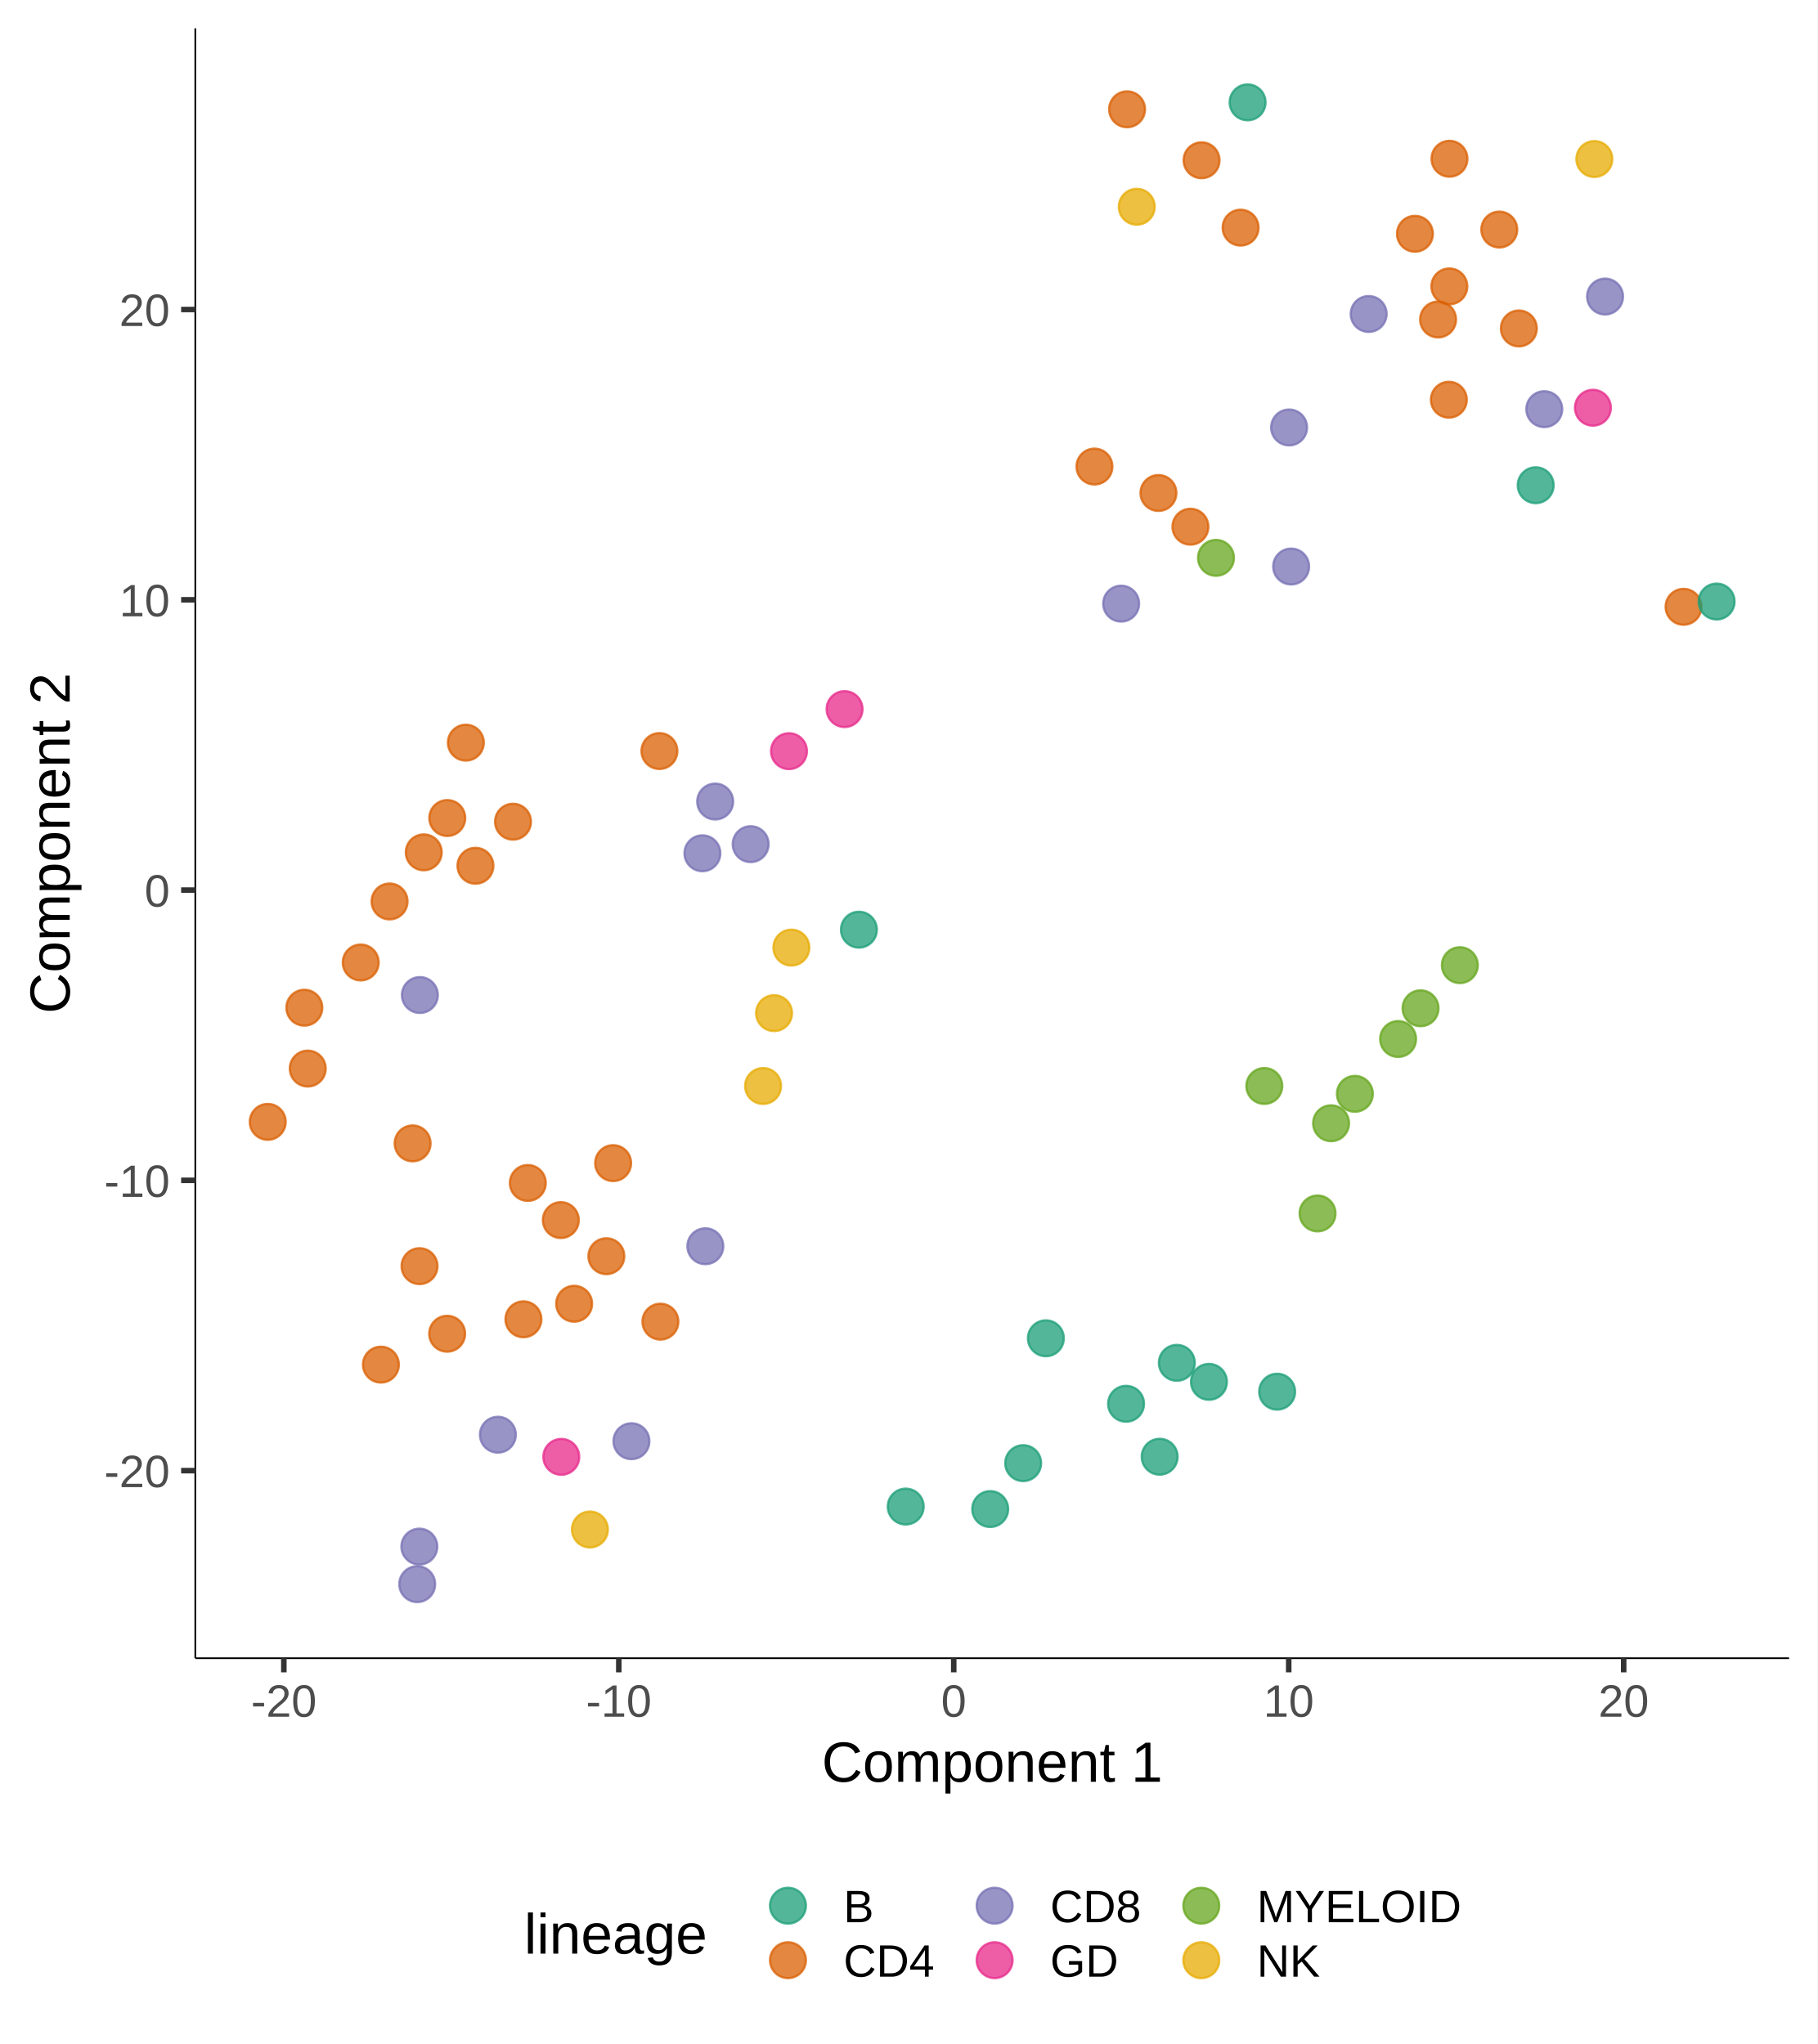
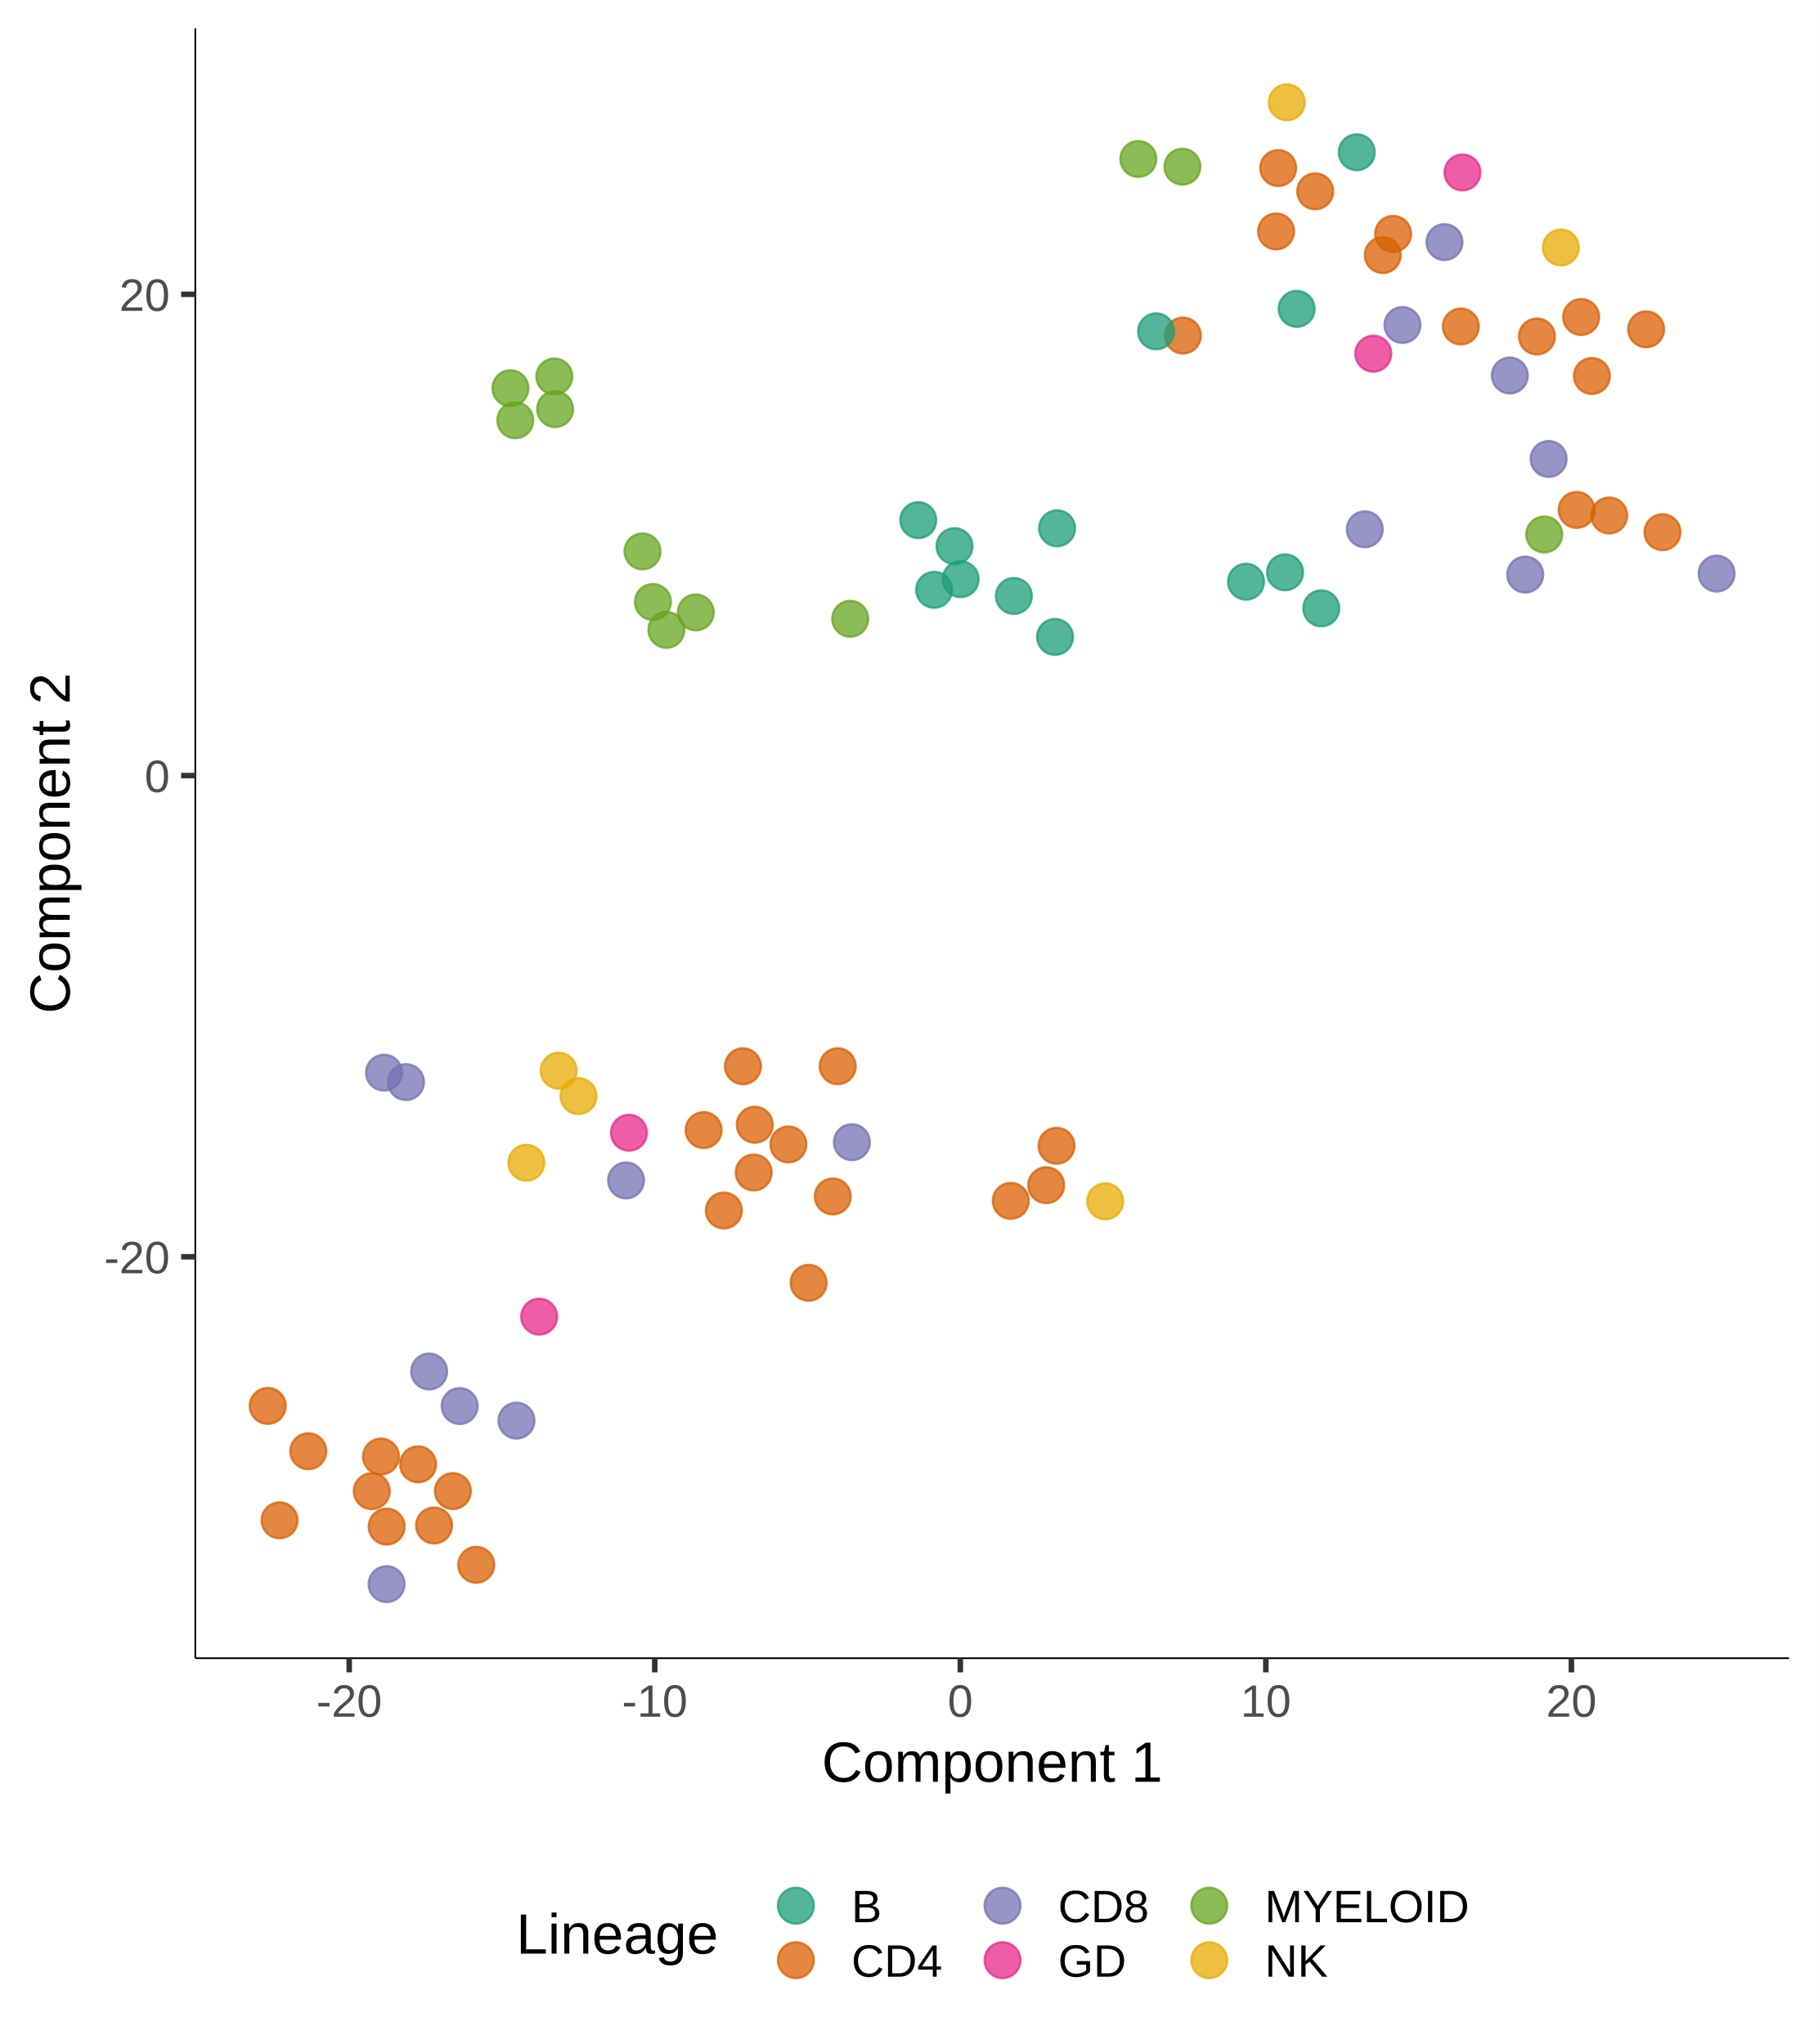
<svg xmlns="http://www.w3.org/2000/svg" class="svglite" width="576.00pt" height="648.00pt" viewBox="0 0 576.00 648.00">
  <defs>
    <style type="text/css">
    .svglite line, .svglite polyline, .svglite polygon, .svglite path, .svglite rect, .svglite circle {
      fill: none;
      stroke: #000000;
      stroke-linecap: round;
      stroke-linejoin: round;
      stroke-miterlimit: 10.00;
    }
  </style>
  </defs>
  <rect width="100%" height="100%" style="stroke: none; fill: #FFFFFF;" />
  <defs>
    <clipPath id="cpMC4wMHw1NzYuMDB8MC4wMHw2NDguMDA=">
      <rect x="0.00" y="0.00" width="576.00" height="648.00" />
    </clipPath>
  </defs>
  <g clip-path="url(#cpMC4wMHw1NzYuMDB8MC4wMHw2NDguMDA=)">
    <rect x="0" y="0.00" width="576.00" height="648.00" style="stroke-width: 1.75; stroke: #FFFFFF; fill: #FFFFFF;" />
  </g>
  <defs>
    <clipPath id="cpNjEuOTB8NTY3LjAzfDguOTd8NTI1Ljcw">
      <rect x="61.90" y="8.97" width="505.14" height="516.73" />
    </clipPath>
  </defs>
  <g clip-path="url(#cpNjEuOTB8NTY3LjAzfDguOTd8NTI1Ljcw)">
    <rect x="61.90" y="8.97" width="505.14" height="516.73" style="stroke-width: 1.75; stroke: none; fill: #FFFFFF;" />
-     <circle cx="133.08" cy="315.45" r="5.69" style="stroke-width: 0.71; stroke: #7570B3; stroke-opacity: 0.75; fill: #7570B3; fill-opacity: 0.75;" />
-     <circle cx="226.67" cy="254.11" r="5.69" style="stroke-width: 0.71; stroke: #7570B3; stroke-opacity: 0.75; fill: #7570B3; fill-opacity: 0.75;" />
-     <circle cx="237.92" cy="267.62" r="5.69" style="stroke-width: 0.71; stroke: #7570B3; stroke-opacity: 0.75; fill: #7570B3; fill-opacity: 0.75;" />
-     <circle cx="222.62" cy="270.51" r="5.69" style="stroke-width: 0.71; stroke: #7570B3; stroke-opacity: 0.75; fill: #7570B3; fill-opacity: 0.75;" />
-     <circle cx="250.06" cy="238.14" r="5.69" style="stroke-width: 0.71; stroke: #E7298A; stroke-opacity: 0.75; fill: #E7298A; fill-opacity: 0.75;" />
-     <circle cx="134.31" cy="270.21" r="5.69" style="stroke-width: 0.71; stroke: #D95F02; stroke-opacity: 0.75; fill: #D95F02; fill-opacity: 0.75;" />
-     <circle cx="141.76" cy="259.33" r="5.69" style="stroke-width: 0.71; stroke: #D95F02; stroke-opacity: 0.75; fill: #D95F02; fill-opacity: 0.75;" />
-     <circle cx="150.69" cy="274.47" r="5.69" style="stroke-width: 0.71; stroke: #D95F02; stroke-opacity: 0.75; fill: #D95F02; fill-opacity: 0.75;" />
-     <circle cx="97.54" cy="338.76" r="5.69" style="stroke-width: 0.71; stroke: #D95F02; stroke-opacity: 0.75; fill: #D95F02; fill-opacity: 0.75;" />
-     <circle cx="114.33" cy="305.13" r="5.69" style="stroke-width: 0.71; stroke: #D95F02; stroke-opacity: 0.75; fill: #D95F02; fill-opacity: 0.75;" />
-     <circle cx="147.65" cy="235.44" r="5.69" style="stroke-width: 0.71; stroke: #D95F02; stroke-opacity: 0.75; fill: #D95F02; fill-opacity: 0.75;" />
-     <circle cx="209.00" cy="238.10" r="5.69" style="stroke-width: 0.71; stroke: #D95F02; stroke-opacity: 0.75; fill: #D95F02; fill-opacity: 0.75;" />
-     <circle cx="96.46" cy="319.47" r="5.69" style="stroke-width: 0.71; stroke: #D95F02; stroke-opacity: 0.75; fill: #D95F02; fill-opacity: 0.75;" />
-     <circle cx="162.60" cy="260.50" r="5.69" style="stroke-width: 0.71; stroke: #D95F02; stroke-opacity: 0.75; fill: #D95F02; fill-opacity: 0.75;" />
-     <circle cx="123.47" cy="285.78" r="5.69" style="stroke-width: 0.71; stroke: #D95F02; stroke-opacity: 0.75; fill: #D95F02; fill-opacity: 0.75;" />
-     <circle cx="250.82" cy="300.41" r="5.69" style="stroke-width: 0.71; stroke: #E6AB02; stroke-opacity: 0.75; fill: #E6AB02; fill-opacity: 0.75;" />
-     <circle cx="429.42" cy="346.77" r="5.69" style="stroke-width: 0.71; stroke: #66A61E; stroke-opacity: 0.75; fill: #66A61E; fill-opacity: 0.75;" />
-     <circle cx="400.72" cy="344.28" r="5.69" style="stroke-width: 0.71; stroke: #66A61E; stroke-opacity: 0.75; fill: #66A61E; fill-opacity: 0.75;" />
-     <circle cx="417.59" cy="384.69" r="5.69" style="stroke-width: 0.71; stroke: #66A61E; stroke-opacity: 0.75; fill: #66A61E; fill-opacity: 0.75;" />
-     <circle cx="132.91" cy="490.31" r="5.69" style="stroke-width: 0.71; stroke: #7570B3; stroke-opacity: 0.75; fill: #7570B3; fill-opacity: 0.75;" />
-     <circle cx="200.13" cy="456.90" r="5.69" style="stroke-width: 0.71; stroke: #7570B3; stroke-opacity: 0.75; fill: #7570B3; fill-opacity: 0.75;" />
-     <circle cx="132.23" cy="502.21" r="5.69" style="stroke-width: 0.71; stroke: #7570B3; stroke-opacity: 0.75; fill: #7570B3; fill-opacity: 0.75;" />
-     <circle cx="177.90" cy="461.86" r="5.69" style="stroke-width: 0.71; stroke: #E7298A; stroke-opacity: 0.75; fill: #E7298A; fill-opacity: 0.75;" />
-     <circle cx="141.72" cy="422.83" r="5.69" style="stroke-width: 0.71; stroke: #D95F02; stroke-opacity: 0.75; fill: #D95F02; fill-opacity: 0.75;" />
-     <circle cx="165.90" cy="418.25" r="5.69" style="stroke-width: 0.71; stroke: #D95F02; stroke-opacity: 0.75; fill: #D95F02; fill-opacity: 0.75;" />
-     <circle cx="194.33" cy="368.74" r="5.69" style="stroke-width: 0.71; stroke: #D95F02; stroke-opacity: 0.75; fill: #D95F02; fill-opacity: 0.75;" />
-     <circle cx="167.29" cy="375.03" r="5.69" style="stroke-width: 0.71; stroke: #D95F02; stroke-opacity: 0.75; fill: #D95F02; fill-opacity: 0.75;" />
-     <circle cx="192.18" cy="398.25" r="5.69" style="stroke-width: 0.71; stroke: #D95F02; stroke-opacity: 0.75; fill: #D95F02; fill-opacity: 0.75;" />
-     <circle cx="181.97" cy="413.32" r="5.69" style="stroke-width: 0.71; stroke: #D95F02; stroke-opacity: 0.75; fill: #D95F02; fill-opacity: 0.75;" />
-     <circle cx="177.75" cy="386.80" r="5.69" style="stroke-width: 0.71; stroke: #D95F02; stroke-opacity: 0.75; fill: #D95F02; fill-opacity: 0.75;" />
-     <circle cx="245.34" cy="321.19" r="5.69" style="stroke-width: 0.71; stroke: #E6AB02; stroke-opacity: 0.75; fill: #E6AB02; fill-opacity: 0.75;" />
-     <circle cx="241.85" cy="344.29" r="5.69" style="stroke-width: 0.71; stroke: #E6AB02; stroke-opacity: 0.75; fill: #E6AB02; fill-opacity: 0.75;" />
-     <circle cx="443.12" cy="329.39" r="5.69" style="stroke-width: 0.71; stroke: #66A61E; stroke-opacity: 0.75; fill: #66A61E; fill-opacity: 0.75;" />
-     <circle cx="421.88" cy="356.10" r="5.69" style="stroke-width: 0.71; stroke: #66A61E; stroke-opacity: 0.75; fill: #66A61E; fill-opacity: 0.75;" />
-     <circle cx="433.79" cy="99.54" r="5.69" style="stroke-width: 0.71; stroke: #7570B3; stroke-opacity: 0.75; fill: #7570B3; fill-opacity: 0.75;" />
-     <circle cx="508.71" cy="94.01" r="5.69" style="stroke-width: 0.71; stroke: #7570B3; stroke-opacity: 0.75; fill: #7570B3; fill-opacity: 0.75;" />
-     <circle cx="489.45" cy="129.71" r="5.69" style="stroke-width: 0.71; stroke: #7570B3; stroke-opacity: 0.75; fill: #7570B3; fill-opacity: 0.75;" />
-     <circle cx="408.57" cy="135.51" r="5.69" style="stroke-width: 0.71; stroke: #7570B3; stroke-opacity: 0.75; fill: #7570B3; fill-opacity: 0.75;" />
-     <circle cx="504.86" cy="129.26" r="5.69" style="stroke-width: 0.71; stroke: #E7298A; stroke-opacity: 0.75; fill: #E7298A; fill-opacity: 0.75;" />
-     <circle cx="459.40" cy="50.33" r="5.69" style="stroke-width: 0.71; stroke: #D95F02; stroke-opacity: 0.75; fill: #D95F02; fill-opacity: 0.75;" />
-     <circle cx="459.36" cy="90.79" r="5.69" style="stroke-width: 0.71; stroke: #D95F02; stroke-opacity: 0.75; fill: #D95F02; fill-opacity: 0.75;" />
-     <circle cx="459.20" cy="126.72" r="5.69" style="stroke-width: 0.71; stroke: #D95F02; stroke-opacity: 0.75; fill: #D95F02; fill-opacity: 0.75;" />
-     <circle cx="455.79" cy="101.28" r="5.69" style="stroke-width: 0.71; stroke: #D95F02; stroke-opacity: 0.75; fill: #D95F02; fill-opacity: 0.75;" />
-     <circle cx="481.39" cy="104.12" r="5.69" style="stroke-width: 0.71; stroke: #D95F02; stroke-opacity: 0.75; fill: #D95F02; fill-opacity: 0.75;" />
-     <circle cx="448.46" cy="74.11" r="5.69" style="stroke-width: 0.71; stroke: #D95F02; stroke-opacity: 0.75; fill: #D95F02; fill-opacity: 0.75;" />
-     <circle cx="475.19" cy="72.77" r="5.69" style="stroke-width: 0.71; stroke: #D95F02; stroke-opacity: 0.75; fill: #D95F02; fill-opacity: 0.75;" />
-     <circle cx="533.59" cy="192.37" r="5.69" style="stroke-width: 0.71; stroke: #D95F02; stroke-opacity: 0.75; fill: #D95F02; fill-opacity: 0.75;" />
-     <circle cx="505.32" cy="50.41" r="5.69" style="stroke-width: 0.71; stroke: #E6AB02; stroke-opacity: 0.75; fill: #E6AB02; fill-opacity: 0.75;" />
-     <circle cx="450.24" cy="319.65" r="5.69" style="stroke-width: 0.71; stroke: #66A61E; stroke-opacity: 0.75; fill: #66A61E; fill-opacity: 0.75;" />
-     <circle cx="157.80" cy="454.84" r="5.69" style="stroke-width: 0.71; stroke: #7570B3; stroke-opacity: 0.75; fill: #7570B3; fill-opacity: 0.75;" />
-     <circle cx="223.55" cy="395.09" r="5.69" style="stroke-width: 0.71; stroke: #7570B3; stroke-opacity: 0.75; fill: #7570B3; fill-opacity: 0.75;" />
-     <circle cx="355.34" cy="191.37" r="5.69" style="stroke-width: 0.71; stroke: #7570B3; stroke-opacity: 0.75; fill: #7570B3; fill-opacity: 0.75;" />
-     <circle cx="409.22" cy="179.60" r="5.69" style="stroke-width: 0.71; stroke: #7570B3; stroke-opacity: 0.75; fill: #7570B3; fill-opacity: 0.75;" />
-     <circle cx="267.68" cy="224.80" r="5.69" style="stroke-width: 0.71; stroke: #E7298A; stroke-opacity: 0.75; fill: #E7298A; fill-opacity: 0.75;" />
-     <circle cx="367.16" cy="156.29" r="5.69" style="stroke-width: 0.71; stroke: #D95F02; stroke-opacity: 0.75; fill: #D95F02; fill-opacity: 0.75;" />
-     <circle cx="120.73" cy="432.62" r="5.69" style="stroke-width: 0.71; stroke: #D95F02; stroke-opacity: 0.75; fill: #D95F02; fill-opacity: 0.75;" />
-     <circle cx="209.31" cy="419.00" r="5.69" style="stroke-width: 0.71; stroke: #D95F02; stroke-opacity: 0.75; fill: #D95F02; fill-opacity: 0.75;" />
-     <circle cx="130.78" cy="362.48" r="5.69" style="stroke-width: 0.71; stroke: #D95F02; stroke-opacity: 0.75; fill: #D95F02; fill-opacity: 0.75;" />
-     <circle cx="346.88" cy="147.91" r="5.69" style="stroke-width: 0.71; stroke: #D95F02; stroke-opacity: 0.75; fill: #D95F02; fill-opacity: 0.75;" />
-     <circle cx="377.30" cy="166.98" r="5.69" style="stroke-width: 0.71; stroke: #D95F02; stroke-opacity: 0.75; fill: #D95F02; fill-opacity: 0.75;" />
-     <circle cx="84.86" cy="355.66" r="5.69" style="stroke-width: 0.71; stroke: #D95F02; stroke-opacity: 0.75; fill: #D95F02; fill-opacity: 0.75;" />
-     <circle cx="186.97" cy="484.89" r="5.69" style="stroke-width: 0.71; stroke: #E6AB02; stroke-opacity: 0.75; fill: #E6AB02; fill-opacity: 0.75;" />
-     <circle cx="462.69" cy="305.98" r="5.69" style="stroke-width: 0.71; stroke: #66A61E; stroke-opacity: 0.75; fill: #66A61E; fill-opacity: 0.75;" />
-     <circle cx="385.40" cy="176.85" r="5.69" style="stroke-width: 0.71; stroke: #66A61E; stroke-opacity: 0.75; fill: #66A61E; fill-opacity: 0.75;" />
-     <circle cx="360.29" cy="65.55" r="5.69" style="stroke-width: 0.71; stroke: #E6AB02; stroke-opacity: 0.75; fill: #E6AB02; fill-opacity: 0.75;" />
-     <circle cx="383.17" cy="438.08" r="5.69" style="stroke-width: 0.71; stroke: #1B9E77; stroke-opacity: 0.75; fill: #1B9E77; fill-opacity: 0.75;" />
-     <circle cx="372.99" cy="432.05" r="5.69" style="stroke-width: 0.71; stroke: #1B9E77; stroke-opacity: 0.75; fill: #1B9E77; fill-opacity: 0.75;" />
-     <circle cx="404.78" cy="441.20" r="5.69" style="stroke-width: 0.71; stroke: #1B9E77; stroke-opacity: 0.75; fill: #1B9E77; fill-opacity: 0.75;" />
-     <circle cx="272.23" cy="294.73" r="5.69" style="stroke-width: 0.71; stroke: #1B9E77; stroke-opacity: 0.75; fill: #1B9E77; fill-opacity: 0.75;" />
-     <circle cx="331.48" cy="424.27" r="5.69" style="stroke-width: 0.71; stroke: #1B9E77; stroke-opacity: 0.75; fill: #1B9E77; fill-opacity: 0.75;" />
-     <circle cx="356.90" cy="445.03" r="5.69" style="stroke-width: 0.71; stroke: #1B9E77; stroke-opacity: 0.75; fill: #1B9E77; fill-opacity: 0.75;" />
-     <circle cx="367.55" cy="461.82" r="5.69" style="stroke-width: 0.71; stroke: #1B9E77; stroke-opacity: 0.75; fill: #1B9E77; fill-opacity: 0.75;" />
-     <circle cx="486.73" cy="153.83" r="5.69" style="stroke-width: 0.71; stroke: #1B9E77; stroke-opacity: 0.75; fill: #1B9E77; fill-opacity: 0.75;" />
-     <circle cx="313.84" cy="478.41" r="5.69" style="stroke-width: 0.71; stroke: #1B9E77; stroke-opacity: 0.75; fill: #1B9E77; fill-opacity: 0.75;" />
-     <circle cx="324.29" cy="463.85" r="5.69" style="stroke-width: 0.71; stroke: #1B9E77; stroke-opacity: 0.75; fill: #1B9E77; fill-opacity: 0.75;" />
-     <circle cx="287.06" cy="477.62" r="5.69" style="stroke-width: 0.71; stroke: #1B9E77; stroke-opacity: 0.75; fill: #1B9E77; fill-opacity: 0.75;" />
-     <circle cx="544.07" cy="190.70" r="5.69" style="stroke-width: 0.71; stroke: #1B9E77; stroke-opacity: 0.75; fill: #1B9E77; fill-opacity: 0.75;" />
-     <circle cx="395.42" cy="32.45" r="5.69" style="stroke-width: 0.71; stroke: #1B9E77; stroke-opacity: 0.75; fill: #1B9E77; fill-opacity: 0.75;" />
-     <circle cx="393.20" cy="72.17" r="5.69" style="stroke-width: 0.71; stroke: #D95F02; stroke-opacity: 0.75; fill: #D95F02; fill-opacity: 0.75;" />
-     <circle cx="132.97" cy="401.40" r="5.69" style="stroke-width: 0.71; stroke: #D95F02; stroke-opacity: 0.75; fill: #D95F02; fill-opacity: 0.75;" />
-     <circle cx="357.22" cy="34.65" r="5.69" style="stroke-width: 0.71; stroke: #D95F02; stroke-opacity: 0.75; fill: #D95F02; fill-opacity: 0.75;" />
-     <circle cx="380.83" cy="50.81" r="5.69" style="stroke-width: 0.71; stroke: #D95F02; stroke-opacity: 0.75; fill: #D95F02; fill-opacity: 0.75;" />
+     <circle cx="296.07" cy="186.99" r="5.69" style="stroke-width: 0.71; stroke: #1B9E77; stroke-opacity: 0.75; fill: #1B9E77; fill-opacity: 0.75;" />
+     <circle cx="122.53" cy="502.21" r="5.69" style="stroke-width: 0.71; stroke: #7570B3; stroke-opacity: 0.75; fill: #7570B3; fill-opacity: 0.75;" />
+     <circle cx="136.02" cy="434.80" r="5.69" style="stroke-width: 0.71; stroke: #7570B3; stroke-opacity: 0.75; fill: #7570B3; fill-opacity: 0.75;" />
+     <circle cx="122.55" cy="483.96" r="5.69" style="stroke-width: 0.71; stroke: #D95F02; stroke-opacity: 0.75; fill: #D95F02; fill-opacity: 0.75;" />
+     <circle cx="145.69" cy="445.75" r="5.69" style="stroke-width: 0.71; stroke: #7570B3; stroke-opacity: 0.75; fill: #7570B3; fill-opacity: 0.75;" />
+     <circle cx="137.58" cy="483.62" r="5.69" style="stroke-width: 0.71; stroke: #D95F02; stroke-opacity: 0.75; fill: #D95F02; fill-opacity: 0.75;" />
+     <circle cx="170.90" cy="417.41" r="5.69" style="stroke-width: 0.71; stroke: #E7298A; stroke-opacity: 0.75; fill: #E7298A; fill-opacity: 0.75;" />
+     <circle cx="177.07" cy="339.44" r="5.69" style="stroke-width: 0.71; stroke: #E6AB02; stroke-opacity: 0.75; fill: #E6AB02; fill-opacity: 0.75;" />
+     <circle cx="304.46" cy="183.61" r="5.69" style="stroke-width: 0.71; stroke: #1B9E77; stroke-opacity: 0.75; fill: #1B9E77; fill-opacity: 0.75;" />
+     <circle cx="117.84" cy="472.74" r="5.69" style="stroke-width: 0.71; stroke: #D95F02; stroke-opacity: 0.75; fill: #D95F02; fill-opacity: 0.75;" />
+     <circle cx="97.72" cy="460.08" r="5.69" style="stroke-width: 0.71; stroke: #D95F02; stroke-opacity: 0.75; fill: #D95F02; fill-opacity: 0.75;" />
+     <circle cx="206.94" cy="190.84" r="5.69" style="stroke-width: 0.71; stroke: #66A61E; stroke-opacity: 0.75; fill: #66A61E; fill-opacity: 0.75;" />
+     <circle cx="203.64" cy="174.80" r="5.69" style="stroke-width: 0.71; stroke: #66A61E; stroke-opacity: 0.75; fill: #66A61E; fill-opacity: 0.75;" />
+     <circle cx="321.34" cy="188.94" r="5.69" style="stroke-width: 0.71; stroke: #1B9E77; stroke-opacity: 0.75; fill: #1B9E77; fill-opacity: 0.75;" />
+     <circle cx="163.70" cy="450.37" r="5.69" style="stroke-width: 0.71; stroke: #7570B3; stroke-opacity: 0.75; fill: #7570B3; fill-opacity: 0.75;" />
+     <circle cx="150.95" cy="496.07" r="5.69" style="stroke-width: 0.71; stroke: #D95F02; stroke-opacity: 0.75; fill: #D95F02; fill-opacity: 0.75;" />
+     <circle cx="88.61" cy="481.98" r="5.69" style="stroke-width: 0.71; stroke: #D95F02; stroke-opacity: 0.75; fill: #D95F02; fill-opacity: 0.75;" />
+     <circle cx="269.47" cy="196.17" r="5.69" style="stroke-width: 0.71; stroke: #66A61E; stroke-opacity: 0.75; fill: #66A61E; fill-opacity: 0.75;" />
+     <circle cx="335.03" cy="167.48" r="5.69" style="stroke-width: 0.71; stroke: #1B9E77; stroke-opacity: 0.75; fill: #1B9E77; fill-opacity: 0.75;" />
+     <circle cx="84.86" cy="445.71" r="5.69" style="stroke-width: 0.71; stroke: #D95F02; stroke-opacity: 0.75; fill: #D95F02; fill-opacity: 0.75;" />
+     <circle cx="132.51" cy="464.23" r="5.69" style="stroke-width: 0.71; stroke: #D95F02; stroke-opacity: 0.75; fill: #D95F02; fill-opacity: 0.75;" />
+     <circle cx="120.75" cy="461.76" r="5.69" style="stroke-width: 0.71; stroke: #D95F02; stroke-opacity: 0.75; fill: #D95F02; fill-opacity: 0.75;" />
+     <circle cx="143.54" cy="472.71" r="5.69" style="stroke-width: 0.71; stroke: #D95F02; stroke-opacity: 0.75; fill: #D95F02; fill-opacity: 0.75;" />
+     <circle cx="334.39" cy="201.92" r="5.69" style="stroke-width: 0.71; stroke: #1B9E77; stroke-opacity: 0.75; fill: #1B9E77; fill-opacity: 0.75;" />
+     <circle cx="121.72" cy="340.06" r="5.69" style="stroke-width: 0.71; stroke: #7570B3; stroke-opacity: 0.75; fill: #7570B3; fill-opacity: 0.75;" />
+     <circle cx="198.42" cy="374.22" r="5.69" style="stroke-width: 0.71; stroke: #7570B3; stroke-opacity: 0.75; fill: #7570B3; fill-opacity: 0.75;" />
+     <circle cx="239.22" cy="356.57" r="5.69" style="stroke-width: 0.71; stroke: #D95F02; stroke-opacity: 0.75; fill: #D95F02; fill-opacity: 0.75;" />
+     <circle cx="199.35" cy="359.11" r="5.69" style="stroke-width: 0.71; stroke: #E7298A; stroke-opacity: 0.75; fill: #E7298A; fill-opacity: 0.75;" />
+     <circle cx="183.36" cy="347.50" r="5.69" style="stroke-width: 0.71; stroke: #E6AB02; stroke-opacity: 0.75; fill: #E6AB02; fill-opacity: 0.75;" />
+     <circle cx="302.53" cy="173.15" r="5.69" style="stroke-width: 0.71; stroke: #1B9E77; stroke-opacity: 0.75; fill: #1B9E77; fill-opacity: 0.75;" />
+     <circle cx="166.84" cy="368.62" r="5.69" style="stroke-width: 0.71; stroke: #E6AB02; stroke-opacity: 0.75; fill: #E6AB02; fill-opacity: 0.75;" />
+     <circle cx="223.01" cy="358.27" r="5.69" style="stroke-width: 0.71; stroke: #D95F02; stroke-opacity: 0.75; fill: #D95F02; fill-opacity: 0.75;" />
+     <circle cx="211.20" cy="199.69" r="5.69" style="stroke-width: 0.71; stroke: #66A61E; stroke-opacity: 0.75; fill: #66A61E; fill-opacity: 0.75;" />
+     <circle cx="220.52" cy="194.15" r="5.69" style="stroke-width: 0.71; stroke: #66A61E; stroke-opacity: 0.75; fill: #66A61E; fill-opacity: 0.75;" />
+     <circle cx="291.04" cy="164.90" r="5.69" style="stroke-width: 0.71; stroke: #1B9E77; stroke-opacity: 0.75; fill: #1B9E77; fill-opacity: 0.75;" />
+     <circle cx="128.69" cy="343.05" r="5.69" style="stroke-width: 0.71; stroke: #7570B3; stroke-opacity: 0.75; fill: #7570B3; fill-opacity: 0.75;" />
+     <circle cx="235.47" cy="338.03" r="5.69" style="stroke-width: 0.71; stroke: #D95F02; stroke-opacity: 0.75; fill: #D95F02; fill-opacity: 0.75;" />
+     <circle cx="256.29" cy="406.69" r="5.69" style="stroke-width: 0.71; stroke: #D95F02; stroke-opacity: 0.75; fill: #D95F02; fill-opacity: 0.75;" />
+     <circle cx="229.42" cy="383.76" r="5.69" style="stroke-width: 0.71; stroke: #D95F02; stroke-opacity: 0.75; fill: #D95F02; fill-opacity: 0.75;" />
+     <circle cx="238.88" cy="371.71" r="5.69" style="stroke-width: 0.71; stroke: #D95F02; stroke-opacity: 0.75; fill: #D95F02; fill-opacity: 0.75;" />
+     <circle cx="249.88" cy="362.81" r="5.69" style="stroke-width: 0.71; stroke: #D95F02; stroke-opacity: 0.75; fill: #D95F02; fill-opacity: 0.75;" />
+     <circle cx="410.97" cy="97.91" r="5.69" style="stroke-width: 0.71; stroke: #1B9E77; stroke-opacity: 0.75; fill: #1B9E77; fill-opacity: 0.75;" />
+     <circle cx="457.82" cy="76.76" r="5.69" style="stroke-width: 0.71; stroke: #7570B3; stroke-opacity: 0.75; fill: #7570B3; fill-opacity: 0.75;" />
+     <circle cx="478.53" cy="119.04" r="5.69" style="stroke-width: 0.71; stroke: #7570B3; stroke-opacity: 0.75; fill: #7570B3; fill-opacity: 0.75;" />
+     <circle cx="444.50" cy="103.03" r="5.69" style="stroke-width: 0.71; stroke: #7570B3; stroke-opacity: 0.75; fill: #7570B3; fill-opacity: 0.75;" />
+     <circle cx="504.55" cy="119.20" r="5.69" style="stroke-width: 0.71; stroke: #D95F02; stroke-opacity: 0.75; fill: #D95F02; fill-opacity: 0.75;" />
+     <circle cx="435.26" cy="112.13" r="5.69" style="stroke-width: 0.71; stroke: #E7298A; stroke-opacity: 0.75; fill: #E7298A; fill-opacity: 0.75;" />
+     <circle cx="494.70" cy="78.45" r="5.69" style="stroke-width: 0.71; stroke: #E6AB02; stroke-opacity: 0.75; fill: #E6AB02; fill-opacity: 0.75;" />
+     <circle cx="441.54" cy="74.15" r="5.69" style="stroke-width: 0.71; stroke: #D95F02; stroke-opacity: 0.75; fill: #D95F02; fill-opacity: 0.75;" />
+     <circle cx="463.01" cy="103.51" r="5.69" style="stroke-width: 0.71; stroke: #D95F02; stroke-opacity: 0.75; fill: #D95F02; fill-opacity: 0.75;" />
+     <circle cx="374.76" cy="52.84" r="5.69" style="stroke-width: 0.71; stroke: #66A61E; stroke-opacity: 0.75; fill: #66A61E; fill-opacity: 0.75;" />
+     <circle cx="490.82" cy="145.49" r="5.69" style="stroke-width: 0.71; stroke: #7570B3; stroke-opacity: 0.75; fill: #7570B3; fill-opacity: 0.75;" />
+     <circle cx="438.26" cy="80.86" r="5.69" style="stroke-width: 0.71; stroke: #D95F02; stroke-opacity: 0.75; fill: #D95F02; fill-opacity: 0.75;" />
+     <circle cx="521.73" cy="104.40" r="5.69" style="stroke-width: 0.71; stroke: #D95F02; stroke-opacity: 0.75; fill: #D95F02; fill-opacity: 0.75;" />
+     <circle cx="501.14" cy="100.50" r="5.69" style="stroke-width: 0.71; stroke: #D95F02; stroke-opacity: 0.75; fill: #D95F02; fill-opacity: 0.75;" />
+     <circle cx="487.12" cy="106.67" r="5.69" style="stroke-width: 0.71; stroke: #D95F02; stroke-opacity: 0.75; fill: #D95F02; fill-opacity: 0.75;" />
+     <circle cx="374.92" cy="106.38" r="5.69" style="stroke-width: 0.71; stroke: #D95F02; stroke-opacity: 0.75; fill: #D95F02; fill-opacity: 0.75;" />
+     <circle cx="394.92" cy="184.42" r="5.69" style="stroke-width: 0.71; stroke: #1B9E77; stroke-opacity: 0.75; fill: #1B9E77; fill-opacity: 0.75;" />
+     <circle cx="270.00" cy="362.10" r="5.69" style="stroke-width: 0.71; stroke: #7570B3; stroke-opacity: 0.75; fill: #7570B3; fill-opacity: 0.75;" />
+     <circle cx="544.07" cy="181.84" r="5.69" style="stroke-width: 0.71; stroke: #7570B3; stroke-opacity: 0.75; fill: #7570B3; fill-opacity: 0.75;" />
+     <circle cx="510.03" cy="163.43" r="5.69" style="stroke-width: 0.71; stroke: #D95F02; stroke-opacity: 0.75; fill: #D95F02; fill-opacity: 0.75;" />
+     <circle cx="432.56" cy="167.80" r="5.69" style="stroke-width: 0.71; stroke: #7570B3; stroke-opacity: 0.75; fill: #7570B3; fill-opacity: 0.75;" />
+     <circle cx="263.95" cy="379.31" r="5.69" style="stroke-width: 0.71; stroke: #D95F02; stroke-opacity: 0.75; fill: #D95F02; fill-opacity: 0.75;" />
+     <circle cx="463.52" cy="54.67" r="5.69" style="stroke-width: 0.71; stroke: #E7298A; stroke-opacity: 0.75; fill: #E7298A; fill-opacity: 0.75;" />
+     <circle cx="350.29" cy="380.85" r="5.69" style="stroke-width: 0.71; stroke: #E6AB02; stroke-opacity: 0.75; fill: #E6AB02; fill-opacity: 0.75;" />
+     <circle cx="407.29" cy="181.44" r="5.69" style="stroke-width: 0.71; stroke: #1B9E77; stroke-opacity: 0.75; fill: #1B9E77; fill-opacity: 0.75;" />
+     <circle cx="334.86" cy="363.25" r="5.69" style="stroke-width: 0.71; stroke: #D95F02; stroke-opacity: 0.75; fill: #D95F02; fill-opacity: 0.75;" />
+     <circle cx="331.59" cy="375.73" r="5.69" style="stroke-width: 0.71; stroke: #D95F02; stroke-opacity: 0.75; fill: #D95F02; fill-opacity: 0.75;" />
+     <circle cx="360.78" cy="50.40" r="5.69" style="stroke-width: 0.71; stroke: #66A61E; stroke-opacity: 0.75; fill: #66A61E; fill-opacity: 0.75;" />
+     <circle cx="489.44" cy="169.43" r="5.69" style="stroke-width: 0.71; stroke: #66A61E; stroke-opacity: 0.75; fill: #66A61E; fill-opacity: 0.75;" />
+     <circle cx="418.77" cy="192.86" r="5.69" style="stroke-width: 0.71; stroke: #1B9E77; stroke-opacity: 0.75; fill: #1B9E77; fill-opacity: 0.75;" />
+     <circle cx="483.41" cy="182.15" r="5.69" style="stroke-width: 0.71; stroke: #7570B3; stroke-opacity: 0.75; fill: #7570B3; fill-opacity: 0.75;" />
+     <circle cx="526.91" cy="168.72" r="5.69" style="stroke-width: 0.71; stroke: #D95F02; stroke-opacity: 0.75; fill: #D95F02; fill-opacity: 0.75;" />
+     <circle cx="499.71" cy="161.65" r="5.69" style="stroke-width: 0.71; stroke: #D95F02; stroke-opacity: 0.75; fill: #D95F02; fill-opacity: 0.75;" />
+     <circle cx="320.36" cy="380.70" r="5.69" style="stroke-width: 0.71; stroke: #D95F02; stroke-opacity: 0.75; fill: #D95F02; fill-opacity: 0.75;" />
+     <circle cx="404.45" cy="73.37" r="5.69" style="stroke-width: 0.71; stroke: #D95F02; stroke-opacity: 0.75; fill: #D95F02; fill-opacity: 0.75;" />
+     <circle cx="407.85" cy="32.45" r="5.69" style="stroke-width: 0.71; stroke: #E6AB02; stroke-opacity: 0.75; fill: #E6AB02; fill-opacity: 0.75;" />
+     <circle cx="366.42" cy="105.04" r="5.69" style="stroke-width: 0.71; stroke: #1B9E77; stroke-opacity: 0.75; fill: #1B9E77; fill-opacity: 0.75;" />
+     <circle cx="430.02" cy="48.27" r="5.69" style="stroke-width: 0.71; stroke: #1B9E77; stroke-opacity: 0.75; fill: #1B9E77; fill-opacity: 0.75;" />
+     <circle cx="265.51" cy="338.02" r="5.69" style="stroke-width: 0.71; stroke: #D95F02; stroke-opacity: 0.75; fill: #D95F02; fill-opacity: 0.75;" />
+     <circle cx="405.11" cy="53.28" r="5.69" style="stroke-width: 0.71; stroke: #D95F02; stroke-opacity: 0.75; fill: #D95F02; fill-opacity: 0.75;" />
+     <circle cx="416.85" cy="60.66" r="5.69" style="stroke-width: 0.71; stroke: #D95F02; stroke-opacity: 0.75; fill: #D95F02; fill-opacity: 0.75;" />
+     <circle cx="161.78" cy="123.08" r="5.69" style="stroke-width: 0.71; stroke: #66A61E; stroke-opacity: 0.75; fill: #66A61E; fill-opacity: 0.75;" />
+     <circle cx="175.93" cy="129.70" r="5.69" style="stroke-width: 0.71; stroke: #66A61E; stroke-opacity: 0.75; fill: #66A61E; fill-opacity: 0.75;" />
+     <circle cx="175.69" cy="119.35" r="5.69" style="stroke-width: 0.71; stroke: #66A61E; stroke-opacity: 0.75; fill: #66A61E; fill-opacity: 0.75;" />
+     <circle cx="163.32" cy="133.24" r="5.69" style="stroke-width: 0.71; stroke: #66A61E; stroke-opacity: 0.75; fill: #66A61E; fill-opacity: 0.75;" />
  </g>
  <g clip-path="url(#cpMC4wMHw1NzYuMDB8MC4wMHw2NDguMDA=)">
    <polyline points="61.90,525.70 61.90,8.97 " style="stroke-width: 0.53; stroke-linecap: butt;" />
-     <text x="53.83" y="471.47" text-anchor="end" style="font-size: 14.40px; fill: #4D4D4D; font-family: Arimo;" textLength="23.51px" lengthAdjust="spacingAndGlyphs">-20</text>
-     <text x="53.83" y="379.45" text-anchor="end" style="font-size: 14.40px; fill: #4D4D4D; font-family: Arimo;" textLength="23.51px" lengthAdjust="spacingAndGlyphs">-10</text>
-     <text x="53.83" y="287.42" text-anchor="end" style="font-size: 14.40px; fill: #4D4D4D; font-family: Arimo;" textLength="9.16px" lengthAdjust="spacingAndGlyphs">0</text>
-     <text x="53.83" y="195.39" text-anchor="end" style="font-size: 14.40px; fill: #4D4D4D; font-family: Arimo;" textLength="18.32px" lengthAdjust="spacingAndGlyphs">10</text>
-     <text x="53.83" y="103.36" text-anchor="end" style="font-size: 14.40px; fill: #4D4D4D; font-family: Arimo;" textLength="18.32px" lengthAdjust="spacingAndGlyphs">20</text>
-     <polyline points="57.41,466.23 61.90,466.23 " style="stroke-width: 1.75; stroke: #333333; stroke-linecap: butt;" />
-     <polyline points="57.41,374.20 61.90,374.20 " style="stroke-width: 1.75; stroke: #333333; stroke-linecap: butt;" />
-     <polyline points="57.41,282.17 61.90,282.17 " style="stroke-width: 1.75; stroke: #333333; stroke-linecap: butt;" />
-     <polyline points="57.41,190.15 61.90,190.15 " style="stroke-width: 1.75; stroke: #333333; stroke-linecap: butt;" />
-     <polyline points="57.41,98.12 61.90,98.12 " style="stroke-width: 1.75; stroke: #333333; stroke-linecap: butt;" />
+     <text x="53.83" y="403.67" text-anchor="end" style="font-size: 14.40px; fill: #4D4D4D; font-family: Arimo;" textLength="23.51px" lengthAdjust="spacingAndGlyphs">-20</text>
+     <text x="53.83" y="251.11" text-anchor="end" style="font-size: 14.40px; fill: #4D4D4D; font-family: Arimo;" textLength="9.16px" lengthAdjust="spacingAndGlyphs">0</text>
+     <text x="53.83" y="98.55" text-anchor="end" style="font-size: 14.40px; fill: #4D4D4D; font-family: Arimo;" textLength="18.32px" lengthAdjust="spacingAndGlyphs">20</text>
+     <polyline points="57.41,398.43 61.90,398.43 " style="stroke-width: 1.75; stroke: #333333; stroke-linecap: butt;" />
+     <polyline points="57.41,245.87 61.90,245.87 " style="stroke-width: 1.75; stroke: #333333; stroke-linecap: butt;" />
+     <polyline points="57.41,93.30 61.90,93.30 " style="stroke-width: 1.75; stroke: #333333; stroke-linecap: butt;" />
    <polyline points="61.90,525.70 567.03,525.70 " style="stroke-width: 0.53; stroke-linecap: butt;" />
-     <polyline points="89.96,530.18 89.96,525.70 " style="stroke-width: 1.75; stroke: #333333; stroke-linecap: butt;" />
-     <polyline points="196.12,530.18 196.12,525.70 " style="stroke-width: 1.75; stroke: #333333; stroke-linecap: butt;" />
-     <polyline points="302.28,530.18 302.28,525.70 " style="stroke-width: 1.75; stroke: #333333; stroke-linecap: butt;" />
-     <polyline points="408.45,530.18 408.45,525.70 " style="stroke-width: 1.75; stroke: #333333; stroke-linecap: butt;" />
-     <polyline points="514.61,530.18 514.61,525.70 " style="stroke-width: 1.75; stroke: #333333; stroke-linecap: butt;" />
-     <text x="89.96" y="544.26" text-anchor="middle" style="font-size: 14.40px; fill: #4D4D4D; font-family: Arimo;" textLength="23.51px" lengthAdjust="spacingAndGlyphs">-20</text>
-     <text x="196.12" y="544.26" text-anchor="middle" style="font-size: 14.40px; fill: #4D4D4D; font-family: Arimo;" textLength="23.51px" lengthAdjust="spacingAndGlyphs">-10</text>
-     <text x="302.28" y="544.26" text-anchor="middle" style="font-size: 14.40px; fill: #4D4D4D; font-family: Arimo;" textLength="9.16px" lengthAdjust="spacingAndGlyphs">0</text>
-     <text x="408.45" y="544.26" text-anchor="middle" style="font-size: 14.40px; fill: #4D4D4D; font-family: Arimo;" textLength="18.32px" lengthAdjust="spacingAndGlyphs">10</text>
-     <text x="514.61" y="544.26" text-anchor="middle" style="font-size: 14.40px; fill: #4D4D4D; font-family: Arimo;" textLength="18.32px" lengthAdjust="spacingAndGlyphs">20</text>
+     <polyline points="110.68,530.18 110.68,525.70 " style="stroke-width: 1.75; stroke: #333333; stroke-linecap: butt;" />
+     <polyline points="207.52,530.18 207.52,525.70 " style="stroke-width: 1.75; stroke: #333333; stroke-linecap: butt;" />
+     <polyline points="304.36,530.18 304.36,525.70 " style="stroke-width: 1.75; stroke: #333333; stroke-linecap: butt;" />
+     <polyline points="401.20,530.18 401.20,525.70 " style="stroke-width: 1.75; stroke: #333333; stroke-linecap: butt;" />
+     <polyline points="498.04,530.18 498.04,525.70 " style="stroke-width: 1.75; stroke: #333333; stroke-linecap: butt;" />
+     <text x="110.68" y="544.26" text-anchor="middle" style="font-size: 14.40px; fill: #4D4D4D; font-family: Arimo;" textLength="23.51px" lengthAdjust="spacingAndGlyphs">-20</text>
+     <text x="207.52" y="544.26" text-anchor="middle" style="font-size: 14.40px; fill: #4D4D4D; font-family: Arimo;" textLength="23.51px" lengthAdjust="spacingAndGlyphs">-10</text>
+     <text x="304.36" y="544.26" text-anchor="middle" style="font-size: 14.40px; fill: #4D4D4D; font-family: Arimo;" textLength="9.16px" lengthAdjust="spacingAndGlyphs">0</text>
+     <text x="401.20" y="544.26" text-anchor="middle" style="font-size: 14.40px; fill: #4D4D4D; font-family: Arimo;" textLength="18.32px" lengthAdjust="spacingAndGlyphs">10</text>
+     <text x="498.04" y="544.26" text-anchor="middle" style="font-size: 14.40px; fill: #4D4D4D; font-family: Arimo;" textLength="18.32px" lengthAdjust="spacingAndGlyphs">20</text>
    <text x="314.47" y="564.86" text-anchor="middle" style="font-size: 18.00px; font-family: Arimo;" textLength="121.68px" lengthAdjust="spacingAndGlyphs">Component 1</text>
    <text transform="translate(22.09,267.33) rotate(-90)" text-anchor="middle" style="font-size: 18.00px; font-family: Arimo;" textLength="121.68px" lengthAdjust="spacingAndGlyphs">Component 2</text>
-     <rect x="157.15" y="586.54" width="314.64" height="52.49" style="stroke-width: 1.75; stroke: none; fill: #FFFFFF;" />
-     <text x="166.11" y="619.35" style="font-size: 18.00px; font-family: Arimo;" textLength="66.02px" lengthAdjust="spacingAndGlyphs">lineage</text>
-     <rect x="241.10" y="595.51" width="17.28" height="17.28" style="stroke-width: 1.75; stroke: none; fill: #FFFFFF;" />
-     <circle cx="249.74" cy="604.15" r="5.69" style="stroke-width: 0.71; stroke: #1B9E77; stroke-opacity: 0.75; fill: #1B9E77; fill-opacity: 0.75;" />
-     <rect x="241.10" y="612.79" width="17.28" height="17.28" style="stroke-width: 1.75; stroke: none; fill: #FFFFFF;" />
-     <circle cx="249.74" cy="621.43" r="5.69" style="stroke-width: 0.71; stroke: #D95F02; stroke-opacity: 0.75; fill: #D95F02; fill-opacity: 0.75;" />
-     <rect x="306.60" y="595.51" width="17.28" height="17.28" style="stroke-width: 1.75; stroke: none; fill: #FFFFFF;" />
-     <circle cx="315.24" cy="604.15" r="5.69" style="stroke-width: 0.71; stroke: #7570B3; stroke-opacity: 0.75; fill: #7570B3; fill-opacity: 0.75;" />
-     <rect x="306.60" y="612.79" width="17.28" height="17.28" style="stroke-width: 1.75; stroke: none; fill: #FFFFFF;" />
-     <circle cx="315.24" cy="621.43" r="5.69" style="stroke-width: 0.71; stroke: #E7298A; stroke-opacity: 0.75; fill: #E7298A; fill-opacity: 0.75;" />
-     <rect x="372.10" y="595.51" width="17.28" height="17.28" style="stroke-width: 1.75; stroke: none; fill: #FFFFFF;" />
-     <circle cx="380.74" cy="604.15" r="5.69" style="stroke-width: 0.71; stroke: #66A61E; stroke-opacity: 0.75; fill: #66A61E; fill-opacity: 0.75;" />
-     <rect x="372.10" y="612.79" width="17.28" height="17.28" style="stroke-width: 1.75; stroke: none; fill: #FFFFFF;" />
-     <circle cx="380.74" cy="621.43" r="5.69" style="stroke-width: 0.71; stroke: #E6AB02; stroke-opacity: 0.75; fill: #E6AB02; fill-opacity: 0.75;" />
-     <text x="267.34" y="609.39" style="font-size: 14.40px; font-family: Arimo;" textLength="9.87px" lengthAdjust="spacingAndGlyphs">B</text>
-     <text x="267.34" y="626.67" style="font-size: 14.40px; font-family: Arimo;" textLength="30.29px" lengthAdjust="spacingAndGlyphs">CD4</text>
-     <text x="332.85" y="609.39" style="font-size: 14.40px; font-family: Arimo;" textLength="30.29px" lengthAdjust="spacingAndGlyphs">CD8</text>
-     <text x="332.85" y="626.67" style="font-size: 14.40px; font-family: Arimo;" textLength="22.23px" lengthAdjust="spacingAndGlyphs">GD</text>
-     <text x="398.35" y="609.39" style="font-size: 14.40px; font-family: Arimo;" textLength="64.47px" lengthAdjust="spacingAndGlyphs">MYELOID</text>
-     <text x="398.35" y="626.67" style="font-size: 14.40px; font-family: Arimo;" textLength="20.20px" lengthAdjust="spacingAndGlyphs">NK</text>
+     <rect x="154.63" y="586.54" width="319.66" height="52.49" style="stroke-width: 1.75; stroke: none; fill: #FFFFFF;" />
+     <text x="163.60" y="619.35" style="font-size: 18.00px; font-family: Arimo;" textLength="71.04px" lengthAdjust="spacingAndGlyphs">Lineage</text>
+     <rect x="243.61" y="595.51" width="17.28" height="17.28" style="stroke-width: 1.75; stroke: none; fill: #FFFFFF;" />
+     <circle cx="252.25" cy="604.15" r="5.69" style="stroke-width: 0.71; stroke: #1B9E77; stroke-opacity: 0.75; fill: #1B9E77; fill-opacity: 0.75;" />
+     <rect x="243.61" y="612.79" width="17.28" height="17.28" style="stroke-width: 1.75; stroke: none; fill: #FFFFFF;" />
+     <circle cx="252.25" cy="621.43" r="5.69" style="stroke-width: 0.71; stroke: #D95F02; stroke-opacity: 0.75; fill: #D95F02; fill-opacity: 0.75;" />
+     <rect x="309.11" y="595.51" width="17.28" height="17.28" style="stroke-width: 1.75; stroke: none; fill: #FFFFFF;" />
+     <circle cx="317.75" cy="604.15" r="5.69" style="stroke-width: 0.71; stroke: #7570B3; stroke-opacity: 0.75; fill: #7570B3; fill-opacity: 0.75;" />
+     <rect x="309.11" y="612.79" width="17.28" height="17.28" style="stroke-width: 1.75; stroke: none; fill: #FFFFFF;" />
+     <circle cx="317.75" cy="621.43" r="5.69" style="stroke-width: 0.71; stroke: #E7298A; stroke-opacity: 0.75; fill: #E7298A; fill-opacity: 0.75;" />
+     <rect x="374.62" y="595.51" width="17.28" height="17.28" style="stroke-width: 1.75; stroke: none; fill: #FFFFFF;" />
+     <circle cx="383.26" cy="604.15" r="5.69" style="stroke-width: 0.71; stroke: #66A61E; stroke-opacity: 0.75; fill: #66A61E; fill-opacity: 0.75;" />
+     <rect x="374.62" y="612.79" width="17.28" height="17.28" style="stroke-width: 1.75; stroke: none; fill: #FFFFFF;" />
+     <circle cx="383.26" cy="621.43" r="5.69" style="stroke-width: 0.71; stroke: #E6AB02; stroke-opacity: 0.75; fill: #E6AB02; fill-opacity: 0.75;" />
+     <text x="269.86" y="609.39" style="font-size: 14.40px; font-family: Arimo;" textLength="9.87px" lengthAdjust="spacingAndGlyphs">B</text>
+     <text x="269.86" y="626.67" style="font-size: 14.40px; font-family: Arimo;" textLength="30.29px" lengthAdjust="spacingAndGlyphs">CD4</text>
+     <text x="335.36" y="609.39" style="font-size: 14.40px; font-family: Arimo;" textLength="30.29px" lengthAdjust="spacingAndGlyphs">CD8</text>
+     <text x="335.36" y="626.67" style="font-size: 14.40px; font-family: Arimo;" textLength="22.23px" lengthAdjust="spacingAndGlyphs">GD</text>
+     <text x="400.86" y="609.39" style="font-size: 14.40px; font-family: Arimo;" textLength="64.47px" lengthAdjust="spacingAndGlyphs">MYELOID</text>
+     <text x="400.86" y="626.67" style="font-size: 14.40px; font-family: Arimo;" textLength="20.20px" lengthAdjust="spacingAndGlyphs">NK</text>
  </g>
</svg>
